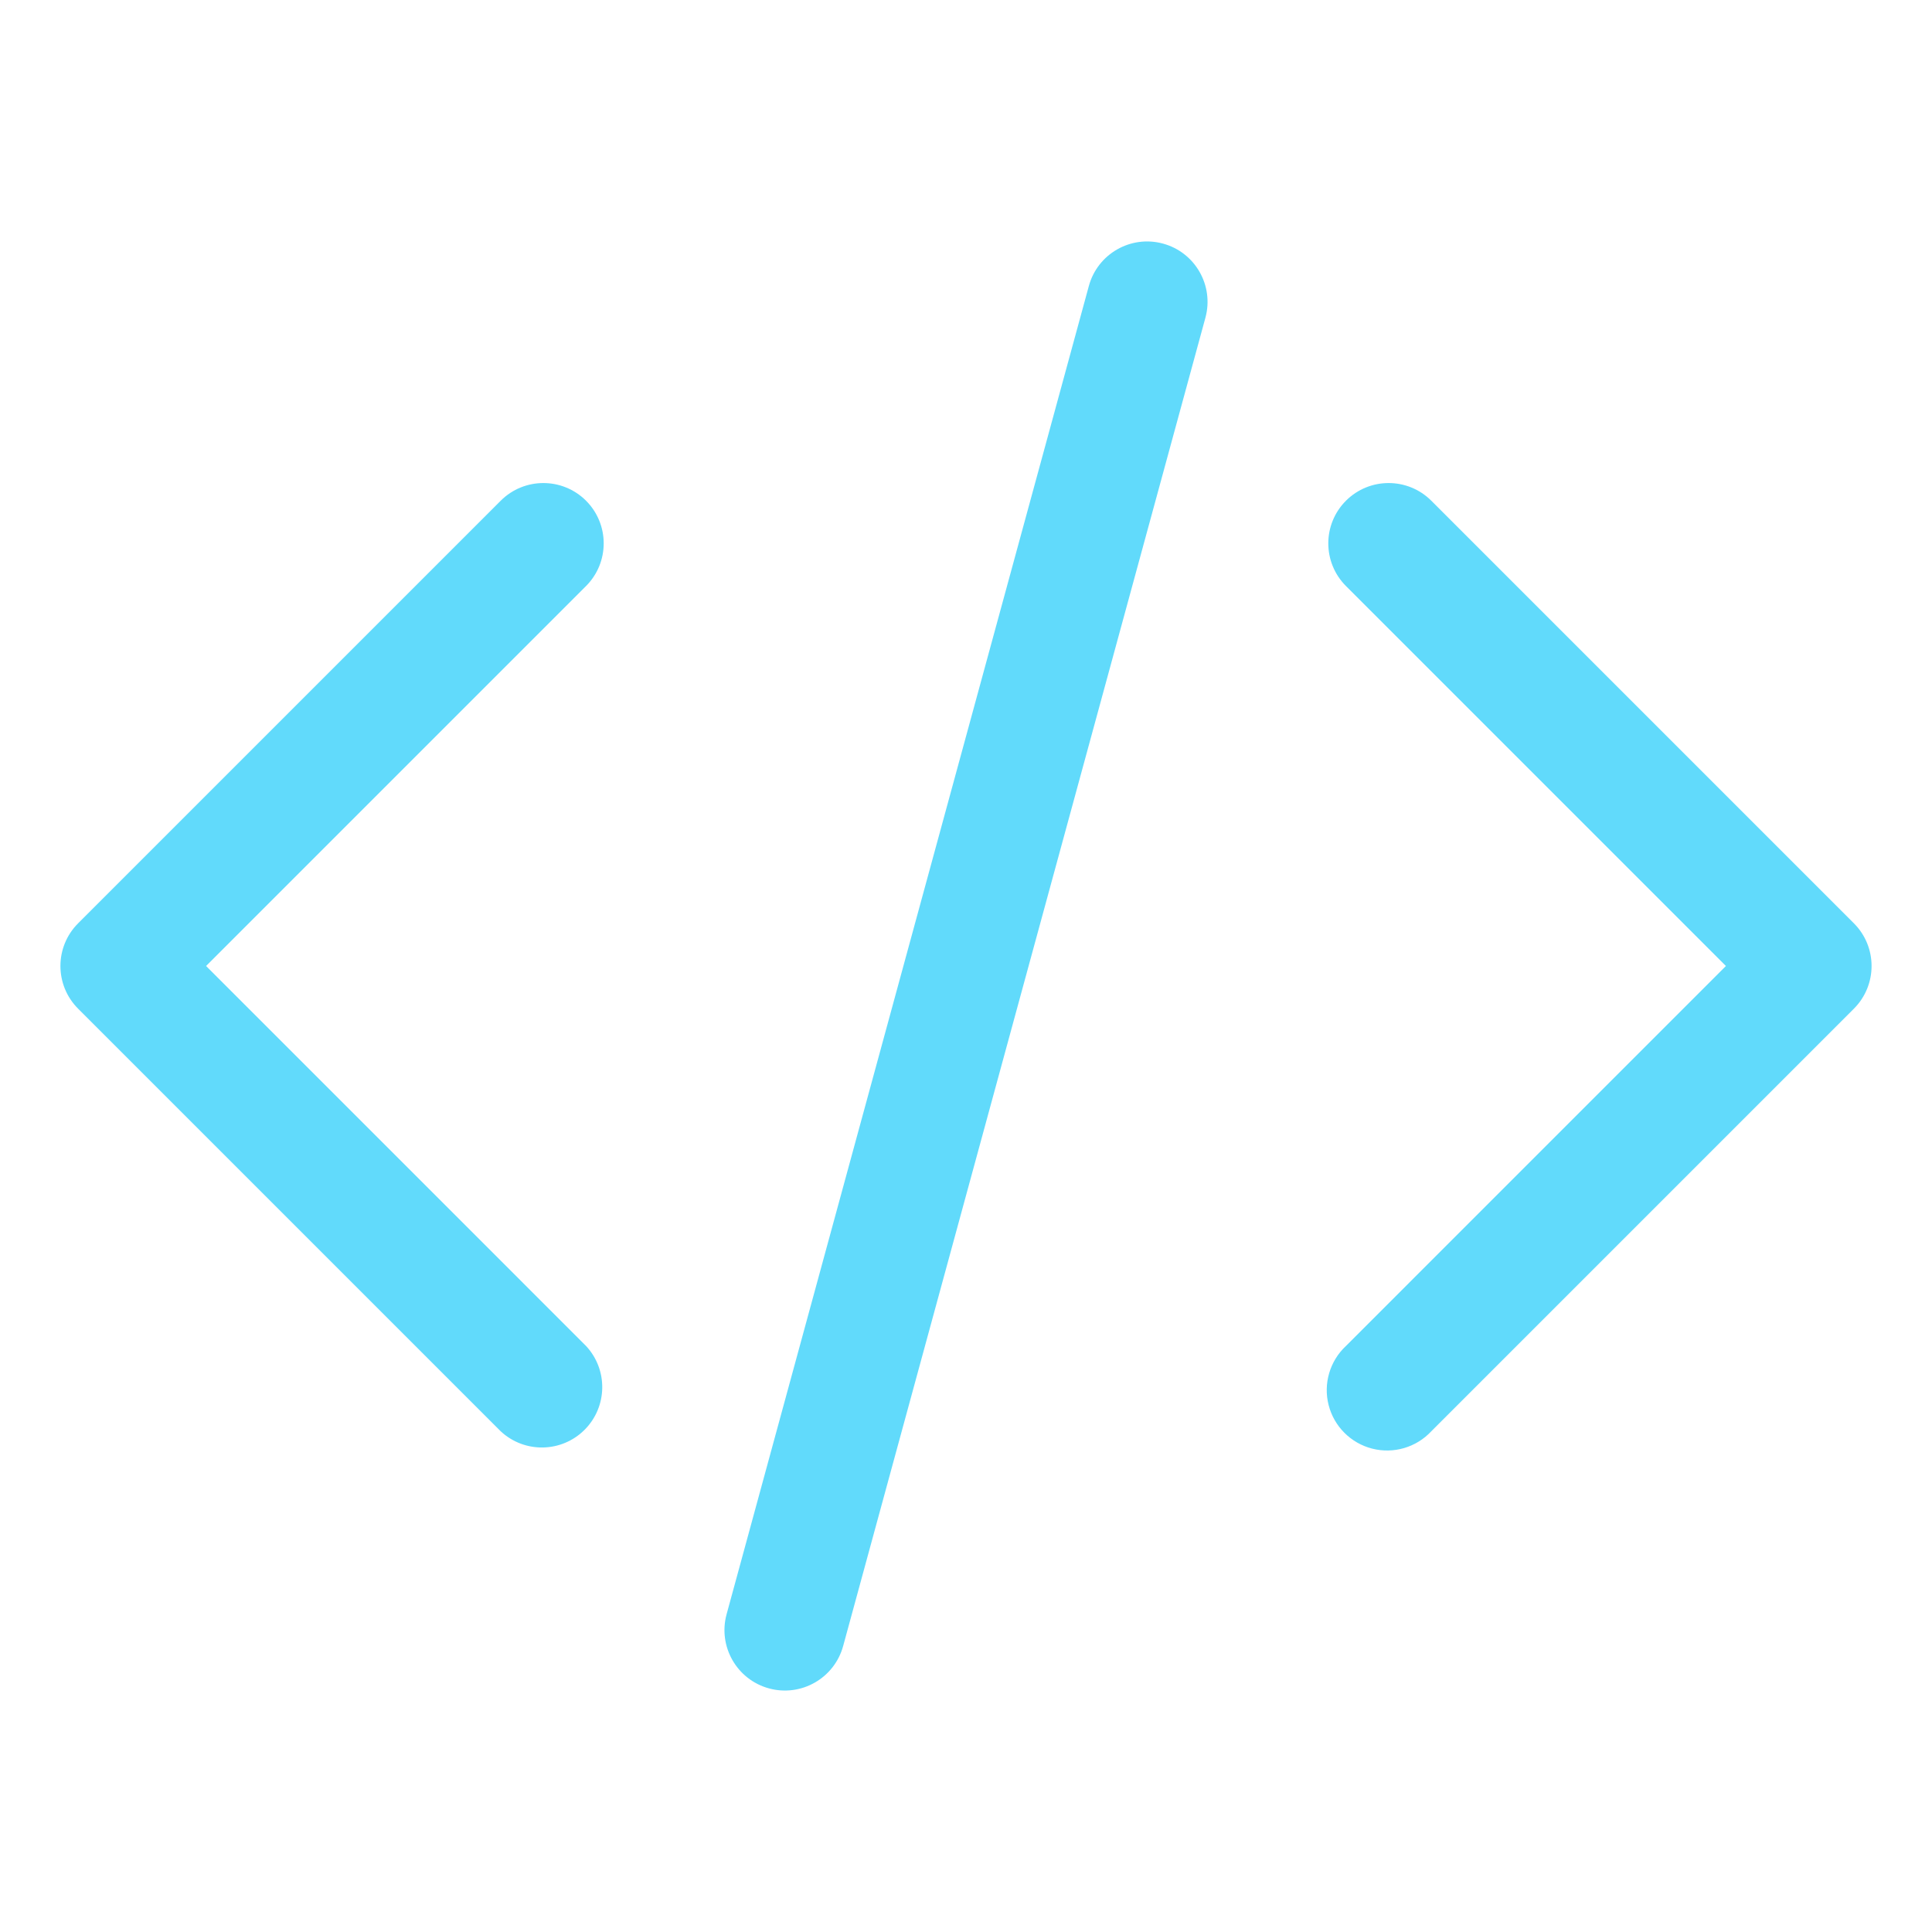
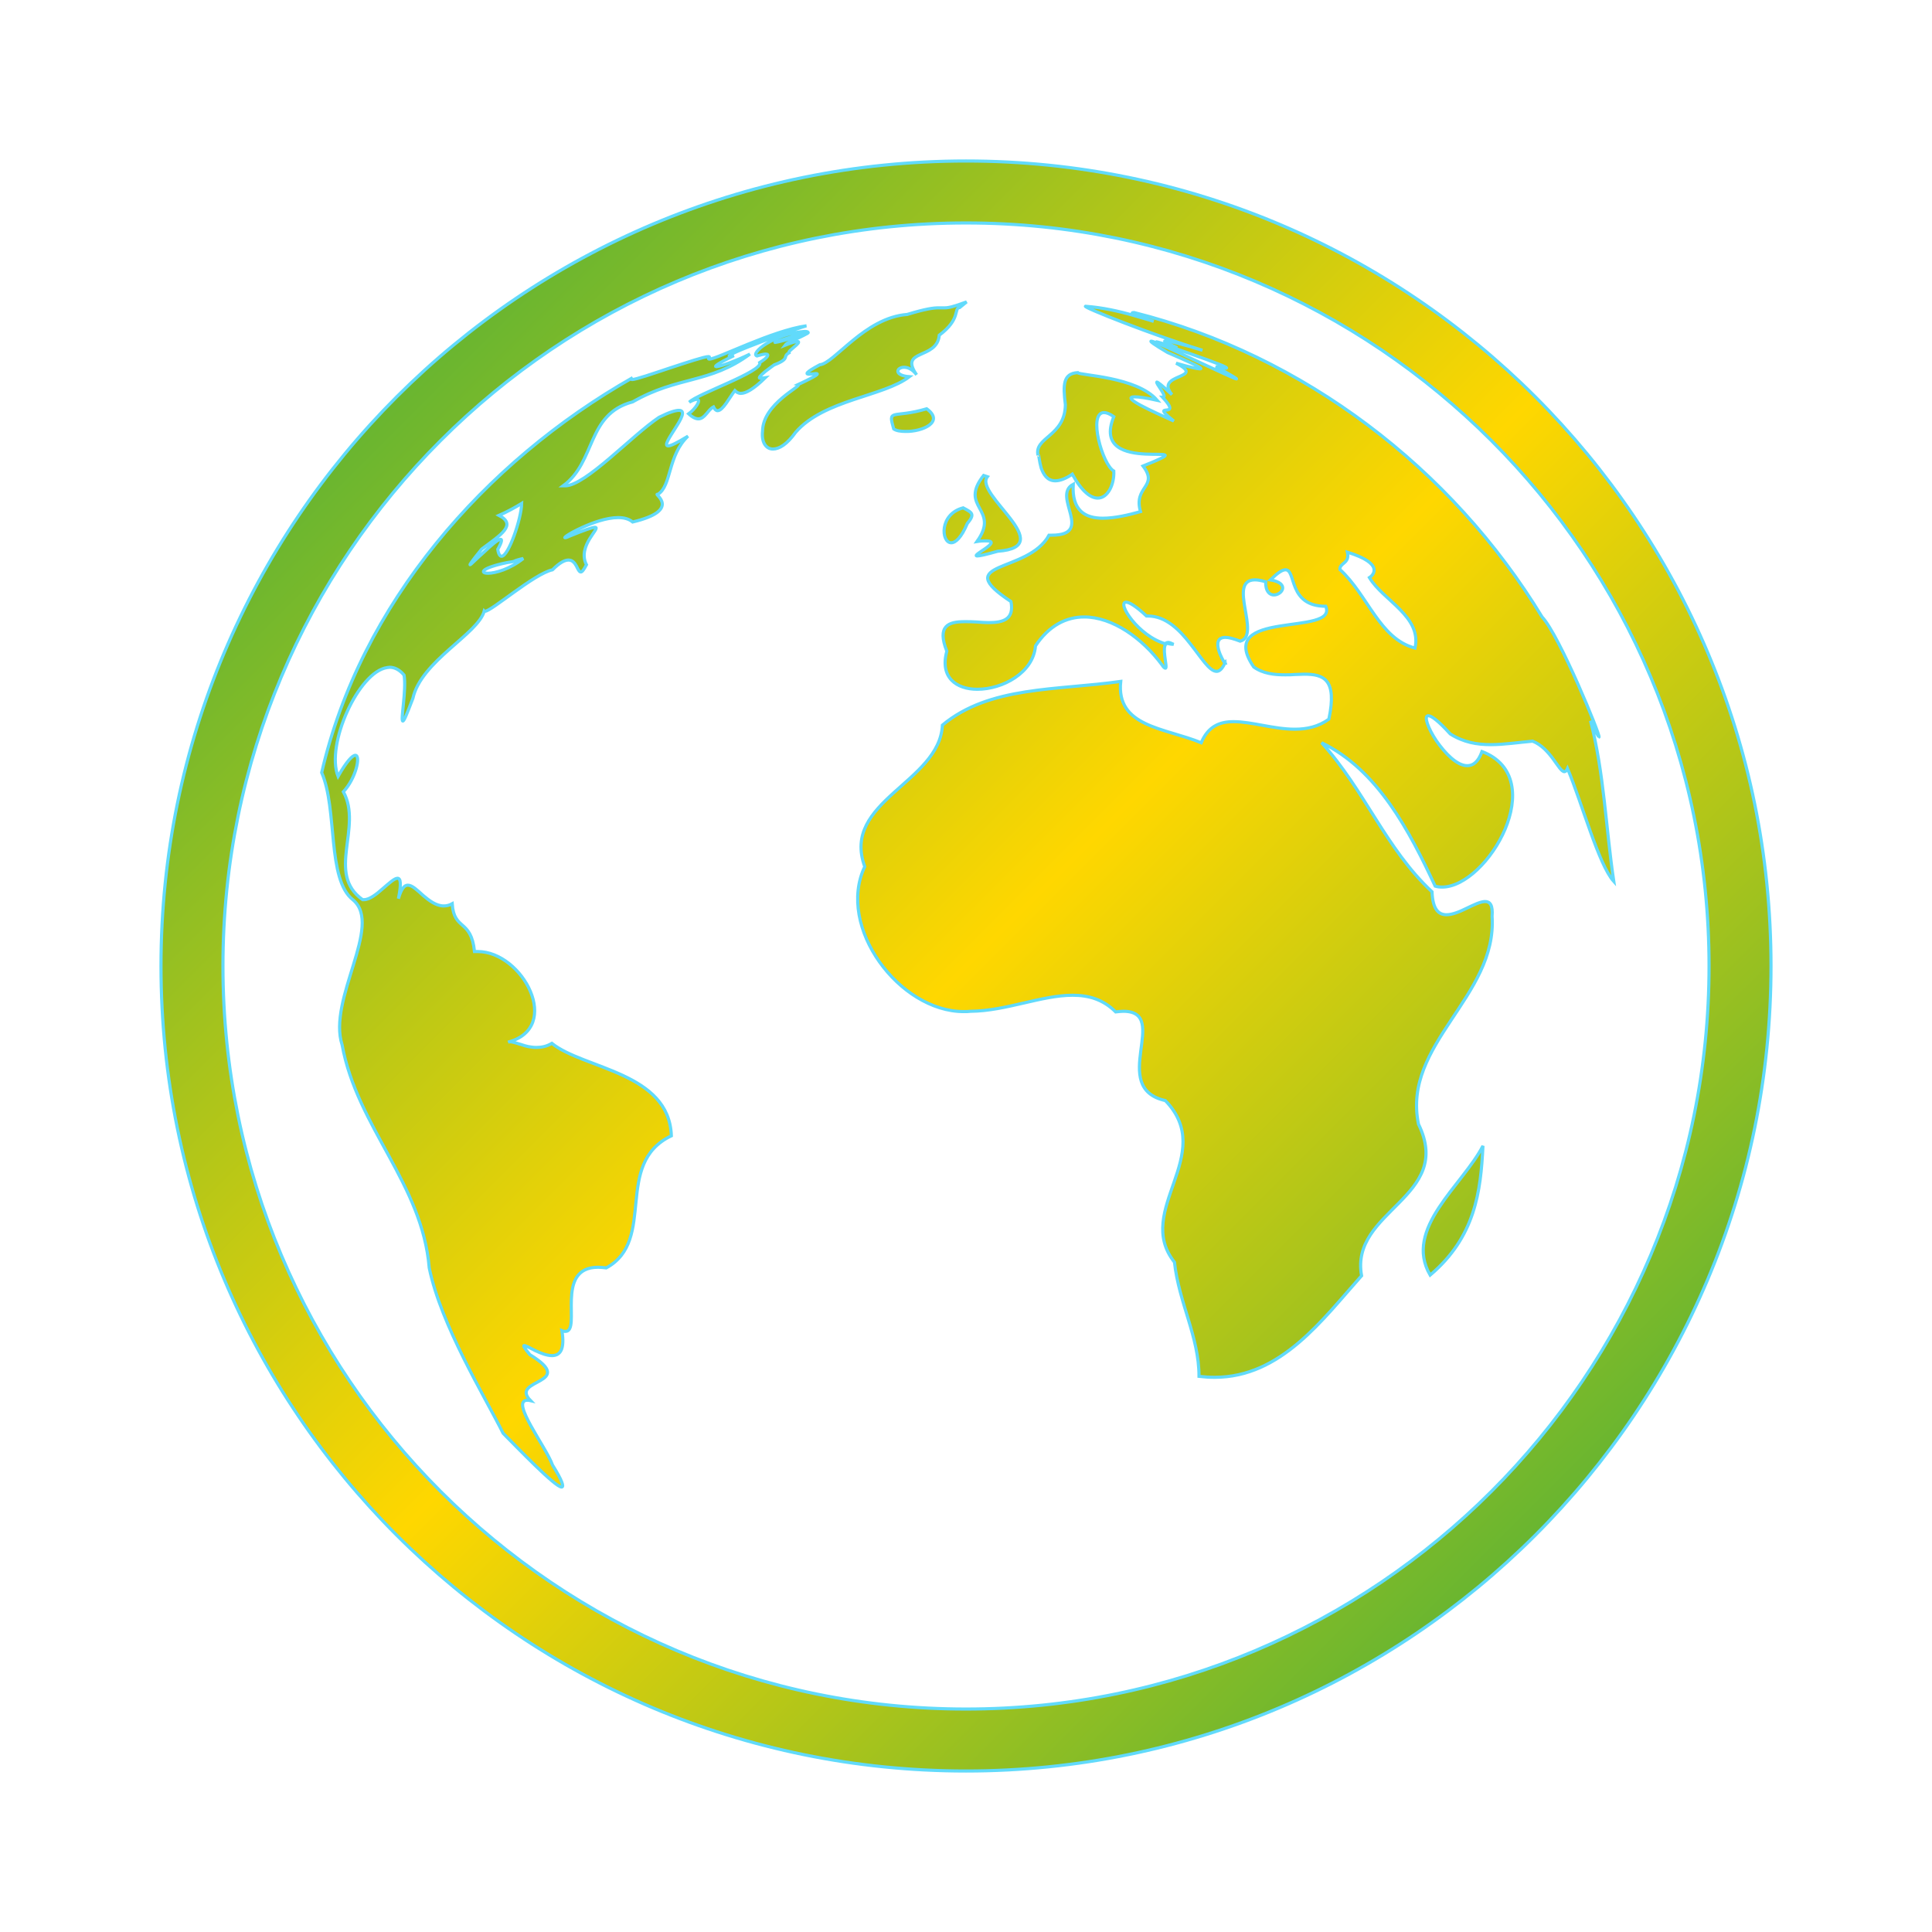
- <svg xmlns="http://www.w3.org/2000/svg" viewBox="0 0 24 24" fill="currentColor" class="size-6">
-   <path fill="#61DAFB" d="M14.447 3.026a.75.75 0 0 1 .527.921l-4.5 16.5a.75.75 0 0 1-1.448-.394l4.5-16.5a.75.75 0 0 1 .921-.527ZM16.72 6.22a.75.75 0 0 1 1.06 0l5.25 5.25a.75.75 0 0 1 0 1.06l-5.25 5.25a.75.75 0 1 1-1.06-1.06L21.44 12l-4.72-4.72a.75.75 0 0 1 0-1.06Zm-9.44 0a.75.75 0 0 1 0 1.06L2.56 12l4.72 4.72a.75.75 0 0 1-1.06 1.06L.97 12.53a.75.75 0 0 1 0-1.06l5.25-5.25a.75.75 0 0 1 1.06 0Z" clip-rule="evenodd" />
+ <svg xmlns="http://www.w3.org/2000/svg" height="213px" width="213px" version="1.1" id="Layer_1" viewBox="-51.2 -51.2 614.40 614.40" enable-background="new 0 0 512 512" xml:space="preserve" stroke="#61DAFB" transform="rotate(0)matrix(1, 0, 0, 1, 0, 0)">
+   <linearGradient id="custom-gradient" x1="0%" y1="0%" x2="100%" y2="100%">
+     <stop offset="0%" style="stop-color:#28A745; stop-opacity:1" />
+     <stop offset="50%" style="stop-color:#FFD700; stop-opacity:1" />
+     <stop offset="100%" style="stop-color:#28A745; stop-opacity:1" />
+   </linearGradient>
+   <g id="SVGRepo_bgCarrier" stroke-width="0" />
+   <g id="SVGRepo_tracerCarrier" stroke-linecap="round" stroke-linejoin="round" stroke="#FFD700CCCCCC" stroke-width="3.072" />
+   <g id="SVGRepo_iconCarrier">
+     <path fill="url(#custom-gradient)" d="M236.3,65.6c1.2,0,2.7,0.6,4,2.4c-5.8-8.3,6.5-4.7,7.2-12.6c7-5.2,4.5-8.6,6.5-8.8l2.2-1.8c-4.3,1.6-5.8,1.9-7,1.9 c-0.3,0-0.6,0-0.9,0c-0.3,0-0.7,0-1.1,0c-1.5,0-4,0.3-9.9,2.1c-13.5,1-23.2,15.6-27.8,16c-4.7,2.5-4.5,3-3.4,3 c0.3,0,0.7-0.1,1.1-0.1c0.4,0,0.7-0.1,1-0.1c1.1,0,0.8,0.5-5.6,3.5c1.5,0.4-11.2,6-11.3,14.8c-0.4,3.4,1,5.7,3.3,5.7 c2,0,4.5-1.5,7.2-5.3c9-10.4,28-11.4,36.2-17.7C232.9,68.2,233.9,65.6,236.3,65.6z M190.6,69.1c-0.9,0,0.3-1.1,1.6-2.2 c1.4-1.1,3-2.2,3-2.2c0,0,0,0-0.1,0.1c5.4-2.1,2.1-2.6,5-4c-0.1,0-0.1,0-0.2,0c-0.6,0,0.5-0.8,1.5-1.7c1-0.8,1.9-1.7,1-1.7 c-0.5,0-1.8,0.3-4,1.2c0.7-1,3.4-1.7,7.2-3.8c-5.5,1.8-9.8,2.9-10.3,2.9c-0.4,0,1.9-0.8,8.8-2.9c0.3,0,0.6,0.1,0.8,0.1 c0.7,0,1-0.2,0.9-0.4c-0.1-0.2-0.5-0.3-1.2-0.3h0c-9.9,0.8-17.3,7-15.1,7.8c1.3-0.4,2.2-0.6,2.8-0.6c1.3,0,0.7,1.1-1.9,2.7 c1.2,2.8-20,10-22.4,12.6c1.2-0.7,2-0.9,2.4-0.9c1.6,0-0.5,3.1-2.6,4.6c1.3,1.2,2.3,1.6,3.1,1.6c2.1,0,3-2.9,4.8-3.8 c0.4,0.8,0.8,1.2,1.3,1.2c1.7,0,3.8-4.2,5.5-6.4c0.5,0.5,1.1,0.9,1.9,0.9c1.6,0,4-1.3,7.8-5C191.4,69,190.8,69.1,190.6,69.1z M167.6,87.5c-3.6,2.2-5.5,3.1-6.3,3.1c-1.5,0,0.5-2.8,2.3-5.7c1.8-2.8,3.4-5.6,1.1-5.6c-1.1,0-3.1,0.6-6.3,2.2 c-8.7,5.8-23.4,21.8-29.9,21.8c-0.2,0-0.4,0-0.6,0c10.5-7.7,7.4-22.8,22.1-26.7c14.5-8.3,24.4-5.7,37.3-15.2c-3.8,1.9-9.4,4-10.7,4 c-0.8,0,0.4-1,5.6-3.5c-0.5,0.1-0.9,0.2-1.2,0.2c-3.5,0,23-9.5,24.3-9.7C194.4,53.9,176.8,63,174.4,63c-0.3,0-0.3-0.1-0.3-0.3 c0.4-0.3,0.4-0.5,0-0.5c-1.3,0-6.7,1.8-12.2,3.6c-5.4,1.8-10.9,3.7-12.1,3.7c-0.4,0-0.4-0.2,0.2-0.6c-47.2,26.8-86.6,72-98.9,125.6 c5.1,11.7,1.6,34,10,40.5c9.6,8.1-8.2,31.6-3.5,46.1c4.8,26.2,25.5,44.1,27.7,70.9c3.8,18.4,17.7,40.9,23.5,52.6 c4.4,4.4,16.5,17.1,18.6,17.1c0.8,0,0.3-1.9-2.9-7c-2-5.7-13.6-20.6-8-20.6c0.3,0,0.6,0,1,0.1c-6.9-7,15.3-5.1-0.2-14.6 c-1.8-2.2-2.2-2.9-1.8-2.9c0.5,0,1.9,0.8,3.5,1.6c1.7,0.8,3.7,1.6,5.3,1.6c2.5,0,4.2-1.7,3.2-7.9c0.4,0.2,0.8,0.2,1.1,0.2 c2.6,0,1.7-5.1,1.9-10.2c0.2-5.1,1.5-10.2,8.5-10.2c0.8,0,1.7,0.1,2.6,0.2c16.2-8.8,2.1-33.1,20.7-42c-0.7-20.2-27.8-21.2-38-29.4 c-1.7,1-3.3,1.3-4.9,1.3c-1.8,0-3.4-0.4-4.8-0.9c-1.4-0.4-2.7-0.9-3.6-0.9c-0.2,0-0.4,0-0.6,0.1c17.4-4.6,4.7-28.8-9.7-28.8 c-0.3,0-0.7,0-1,0c-1.1-10.5-6.5-6.5-7.1-15.2c-0.9,0.5-1.8,0.7-2.7,0.7c-2.4,0-4.6-1.7-6.5-3.3c-1.9-1.7-3.5-3.3-4.9-3.3 c-1.1,0-2.1,1.1-3,4.3c1-4.9,0.7-6.5-0.3-6.5c-1,0-2.8,1.7-4.8,3.4c-1.9,1.7-4.1,3.4-5.8,3.4c-0.2,0-0.3,0-0.5,0 c-11.7-8.3,0.1-23-6.1-34.3c4-4.3,5.6-11.6,3.8-11.6c-0.9,0-2.7,1.8-5.5,6.7c-4-10.2,6.6-33.3,15.6-34.6c0.3,0,0.5-0.1,0.8-0.1 c1.6,0,3.2,0.8,4.6,2.5c0.8,4.7-1.2,14.6-0.4,14.6c0.4,0,1.2-2,3.2-7.2c2.6-11.9,20.8-20.5,22.7-27.8c0.1,0.1,0.1,0.1,0.2,0.1 c2.1,0,15.6-11.9,21.5-13.2c2.3-2.3,3.9-3.1,5.1-3.1c1.3,0,2,1,2.5,1.9c0.5,1,0.9,1.9,1.4,1.9c0.4,0,0.9-0.6,1.8-2.3 c-3.1-6.1,4.9-11.9,2.7-11.9c-0.8,0-3.2,0.8-8.1,2.8c-0.8,0.4-1.2,0.5-1.4,0.5c-0.6,0,1.8-1.6,5.3-3.2c3.5-1.6,7.9-3.2,11.6-3.2 c1.8,0,3.4,0.4,4.6,1.4c15.5-3.7,7-8.8,7.8-8.8c0,0,0.1,0,0.2,0C162.4,103.4,161.1,93.6,167.6,87.5z M98.3,128.4 c-0.2,0,0.7-1.3,3.7-5c6.2-4.6,11.2-7.7,5.5-10.7c2.5-1.1,4.9-2.4,7.2-3.8c-0.1,4.9-4.2,16.8-6.4,16.8c-0.5,0-1-0.7-1.2-2.2 c1.3-2.3,1.4-3.2,0.9-3.2c-0.8,0-3.1,2-5.3,4.1C100.5,126.3,98.5,128.4,98.3,128.4z M104,131.1c-2.7,0-2.2-1.7,6.1-3.4 c3.6-0.5,0.8-0.3,5.1-1.3C111,129.8,106.3,131.1,104,131.1z M259.5,121c1.2-0.2,2.1-0.2,2.8-0.2c2.9,0,1.6,1.2-0.1,2.4 c-1.7,1.2-3.8,2.4-2.6,2.4c0.7,0,2.6-0.4,6.5-1.5c19.7-1.4-7.7-18.1-3.3-23.7l-1.2-0.4C253.5,110.3,267,110.5,259.5,121z M251.3,121.4c1.4,0,3.2-1.6,5.1-6.1c2.6-3.1,1.5-3.5-1.3-5C247.4,112.3,248.1,121.4,251.3,121.4z M320.3,153.1 c-0.3,0-0.5,0.1-0.7,0.2c0.8,0.2,1.6,0.4,2.4,0.4C321.2,153.3,320.7,153.1,320.3,153.1z M454.6,178c1.7,3.7,2.6,5.2,2.7,5.2 c0.7,0-12.6-32.4-18.1-38.2c-28.7-47.2-75.9-83.3-129.7-96.8h-0.1c-1.4,0,0.2,0.7,2.1,1.4c1.9,0.7,4.2,1.4,4.2,1.4 c0,0-1.5-0.5-6.1-1.8c-5.1-1.5-10.3-2.6-15.6-3c-0.9,0.3,21.9,9.3,37.2,14c-5.1-1.6-10.4-3-11.7-3c-0.9,0,0,0.6,3.7,2.2 c-4.5-1.3-6.4-1.9-6.6-1.9c-0.3,0,6,2.1,11.9,4.2c6,2.1,11.7,4.2,10.1,4.2c-0.4,0-1.5-0.2-3.2-0.5c5.1,2.8,6.9,3.9,6.6,3.9 c-0.5,0-6.8-3-13.3-6c-6.4-3-12.9-6-13.8-6c-0.5,0,0.8,1,5.2,3.6c6,2.6,12,5.2,10.3,5.2c-0.8,0-3.1-0.5-7.6-1.8 c10,5.1-7.1,3.1-1.3,10c-3.2-3-4.5-4-4.8-4s0.5,1.2,1.3,2.4c0.8,1.2,1.4,2.4,0.7,2.4c-0.1,0-0.1,0-0.2,0c7,7.6-4.9,0.8,3.6,7.6 c-6.4-2.9-17.3-7.7-12.4-7.7c1.2,0,3.5,0.3,7.1,1.1c-6.5-7.6-24.9-7.9-25.3-8.8c-4.6,0.3-4.7,3.8-3.9,10.2 c-0.1,10.1-10,10.3-8.7,16.1c0-0.1,0.1-0.1,0.1-0.1c0.2,0,0.3,2,0.9,4.1c0.7,2,1.9,4.1,4.5,4.1c1.4,0,3.2-0.6,5.4-2.1 c3.1,5.6,5.9,7.6,8.1,7.6c3.3,0,5.3-4.5,5.1-8.6c-3.6-2-8.3-18.6-3.1-18.6c0.8,0,1.8,0.4,3.1,1.3c-8.1,19.9,32,6.6,9.3,15.7 c5.1,6.7-3.2,6.4-0.8,14.5c-3.9,1.1-8.2,2.1-12,2.1c-5.6,0-9.9-2.4-9.4-10.8c-7,3.7,7,16.2-6.9,16.2h-0.8 c-6.7,12.3-31.8,8.1-12.1,21.1c1.1,5.7-2.5,6.7-7.1,6.7c-1.2,0-2.5-0.1-3.8-0.2c-1.3-0.1-2.6-0.1-3.8-0.1c-5.2,0-8.9,1.3-5.7,9.4 c-2.3,8.4,3.1,12.1,9.7,12.1c8,0,17.8-5.2,18.5-13.8c4.3-6.5,9.8-9.2,15.5-9.2c9,0,18.5,6.8,24.7,15.2c0.5,0.8,0.9,1.1,1.1,1.1 c0.5,0,0-2-0.2-4c-0.2-1.6-0.2-3.2,0.4-3.7c-8.9-2.5-15.7-13.3-12.7-13.3c1,0,3.1,1.2,6.5,4.4c0.2,0,0.4,0,0.5,0 c5.6,0,10,4.4,13.4,8.8c3.5,4.4,6.1,8.8,8.4,8.8c0.9,0,1.8-0.8,2.6-2.6c-0.4-0.6-1.4-2.3-1.9-4c-0.6-2.1-0.6-4.2,2.1-4.2 c1.1,0,2.6,0.4,4.7,1.2c6.8-1.8-4.3-19.5,4.7-19.5c0.9,0,2,0.2,3.4,0.6c-0.1,3.1,1.3,4.2,2.6,4.2c2.6,0,5.2-3.7-1.1-4.8 c2.4-2.3,3.8-3.2,4.8-3.2c3.5,0,0.7,11.6,12.8,11.6c4.1,9.7-35.6,0.7-22.9,19.3c2.9,2.1,6.5,2.5,10,2.5c1.1,0,2.1,0,3.1-0.1 c1,0,2-0.1,2.9-0.1c6.2,0,10.6,1.5,7.9,14.3c-3.3,2.4-7,3.2-10.8,3.2c-3.4,0-6.8-0.6-10.1-1.2c-3.3-0.6-6.5-1.2-9.4-1.2 c-4.5,0-8.1,1.5-10.3,6.7c-11.7-4.8-27.1-5-25.6-19.5c-20.4,2.9-41.7,1.4-56.7,13.9c-0.9,18.3-32.3,24.2-24.7,45 c-9.1,19.2,11,46.1,31.5,46.1c0.7,0,1.5,0,2.2-0.1c11.2-0.1,22.5-5.1,32.4-5.1c5.1,0,9.7,1.3,13.7,5.3c0.9-0.1,1.7-0.2,2.4-0.2 c15.3,0-4.9,24.3,13.4,28.4c16.6,17.2-10.2,34.9,2.9,51.4c1.4,12.9,7.8,23.7,7.8,36.3c1.7,0.2,3.3,0.3,5,0.3 c21.1,0,34.3-18.4,46.7-32.3c-3.8-20.8,29.5-24.9,18.1-48.2c-5.3-25.5,25.1-40.6,23.4-66.1c0.3-3.6-0.7-4.7-2.2-4.7 c-1.5,0-3.7,1.1-5.8,2.1c-2.2,1.1-4.6,2.1-6.5,2.1c-2.5,0-4.4-1.7-4.6-7.3c-14.7-13.7-21.4-32.3-35.1-47.4 c17.8,8.6,27.9,28,36.1,45.6c0.7,0.2,1.4,0.3,2.2,0.3c14.5,0,34.7-34.7,12.7-43.1c-1.2,3.3-2.8,4.5-4.7,4.5c-3.3,0-7.1-4-9.8-7.9 c-2.7-4-4.1-8-2.6-8c1,0,3.2,1.6,7,5.8c4.3,2.7,8.5,3.4,12.9,3.4c4.3,0,8.7-0.7,13.3-1.1c5.8,2.3,8.3,9.7,10.1,9.7 c0.3,0,0.7-0.3,1-1c4.6,11,9.9,30.6,14.7,35.9C459.5,212.3,458.9,194.5,454.6,178z M398.8,154.9c-11.3-2.9-15-16.9-23.9-25 c-0.1-2.2,3.2-1.8,2.4-5.5c12,3.7,8.1,7.4,7,8.1C388.7,139.8,401,144.8,398.8,154.9z M243.5,78.8c-10.9,3.2-12.4-0.3-10.5,6.4 c0.8,0.6,2.3,0.8,3.8,0.8C242.1,86.1,249.3,83,243.5,78.8z M403.6,354.3c14.3-12.1,16.1-26.5,16.8-41.1 C414,325.7,395,339.5,403.6,354.3z M338.5,159.3c-0.1,0.1-0.1,0.1-0.1,0.2c0.1,0.2,0.2,0.2,0.2,0.2 C338.6,159.7,338.6,159.6,338.5,159.3z M256,0C114.6,0,0,114.6,0,256s114.6,256,256,256c141.4,0,256-114.6,256-256S397.4,0,256,0z M256,492.3C125.5,492.3,19.7,386.5,19.7,256S125.5,19.7,256,19.7S492.3,125.5,492.3,256S386.5,492.3,256,492.3z" />
+   </g>
</svg>
